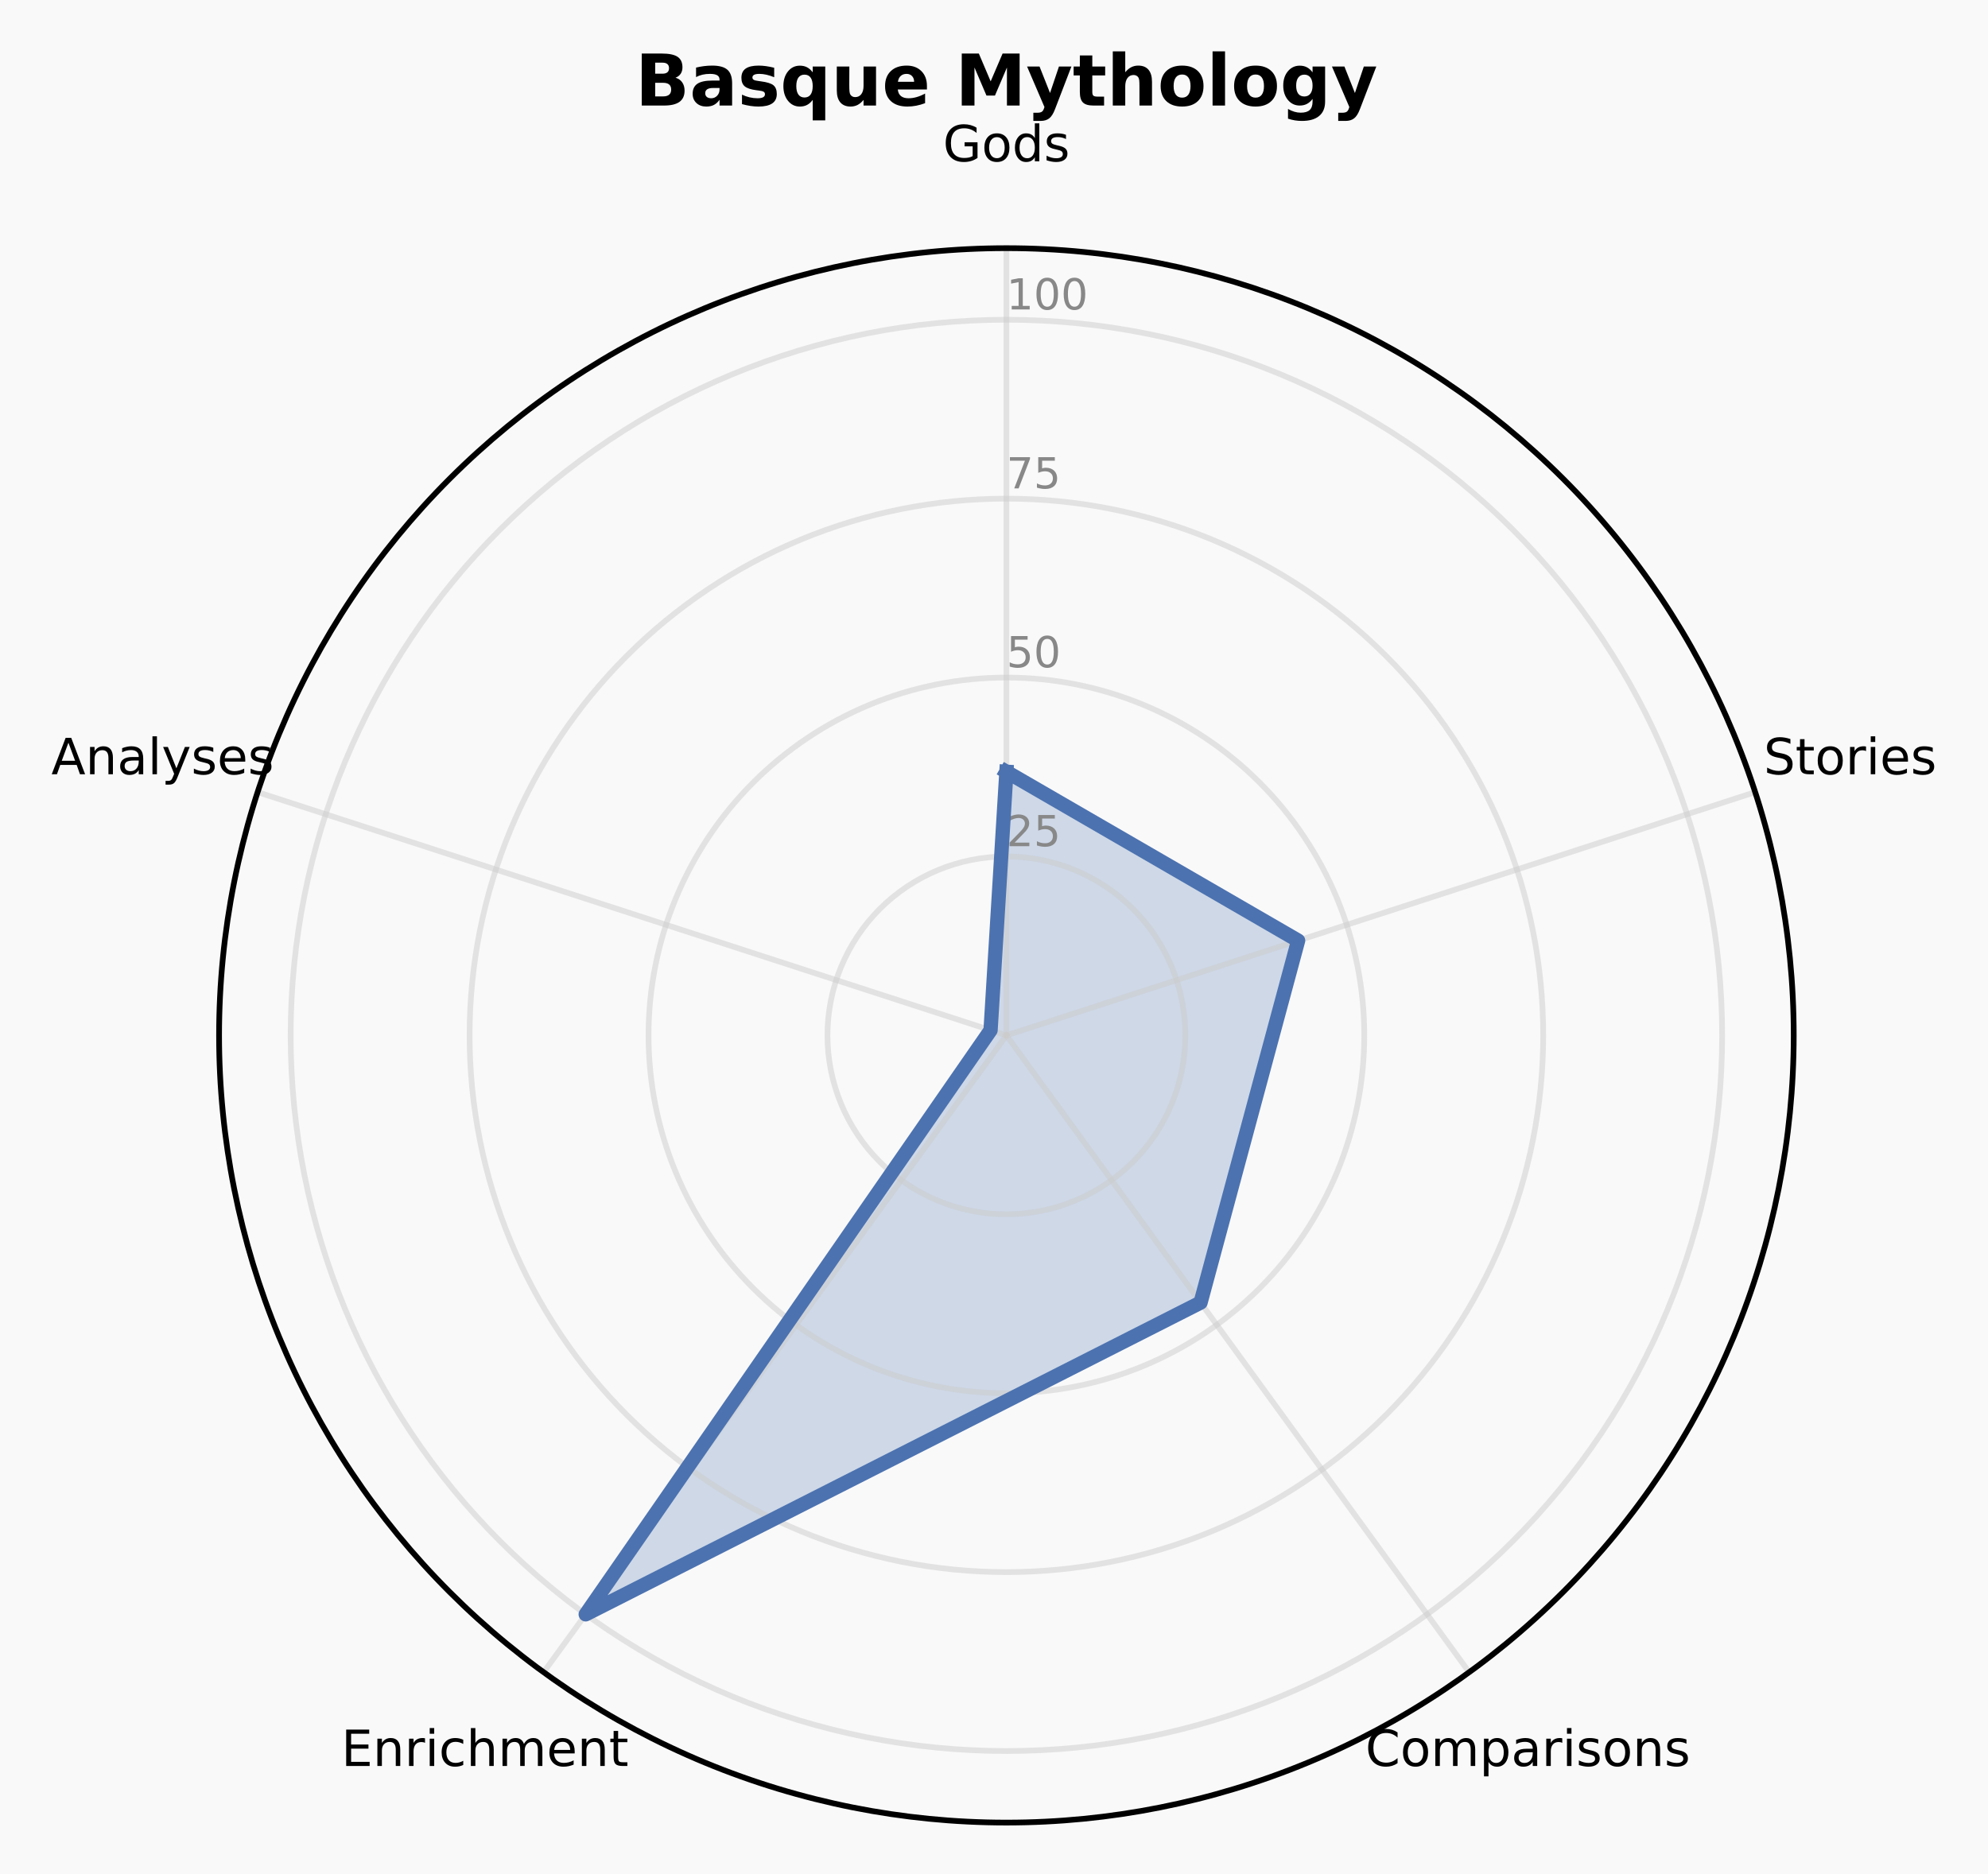
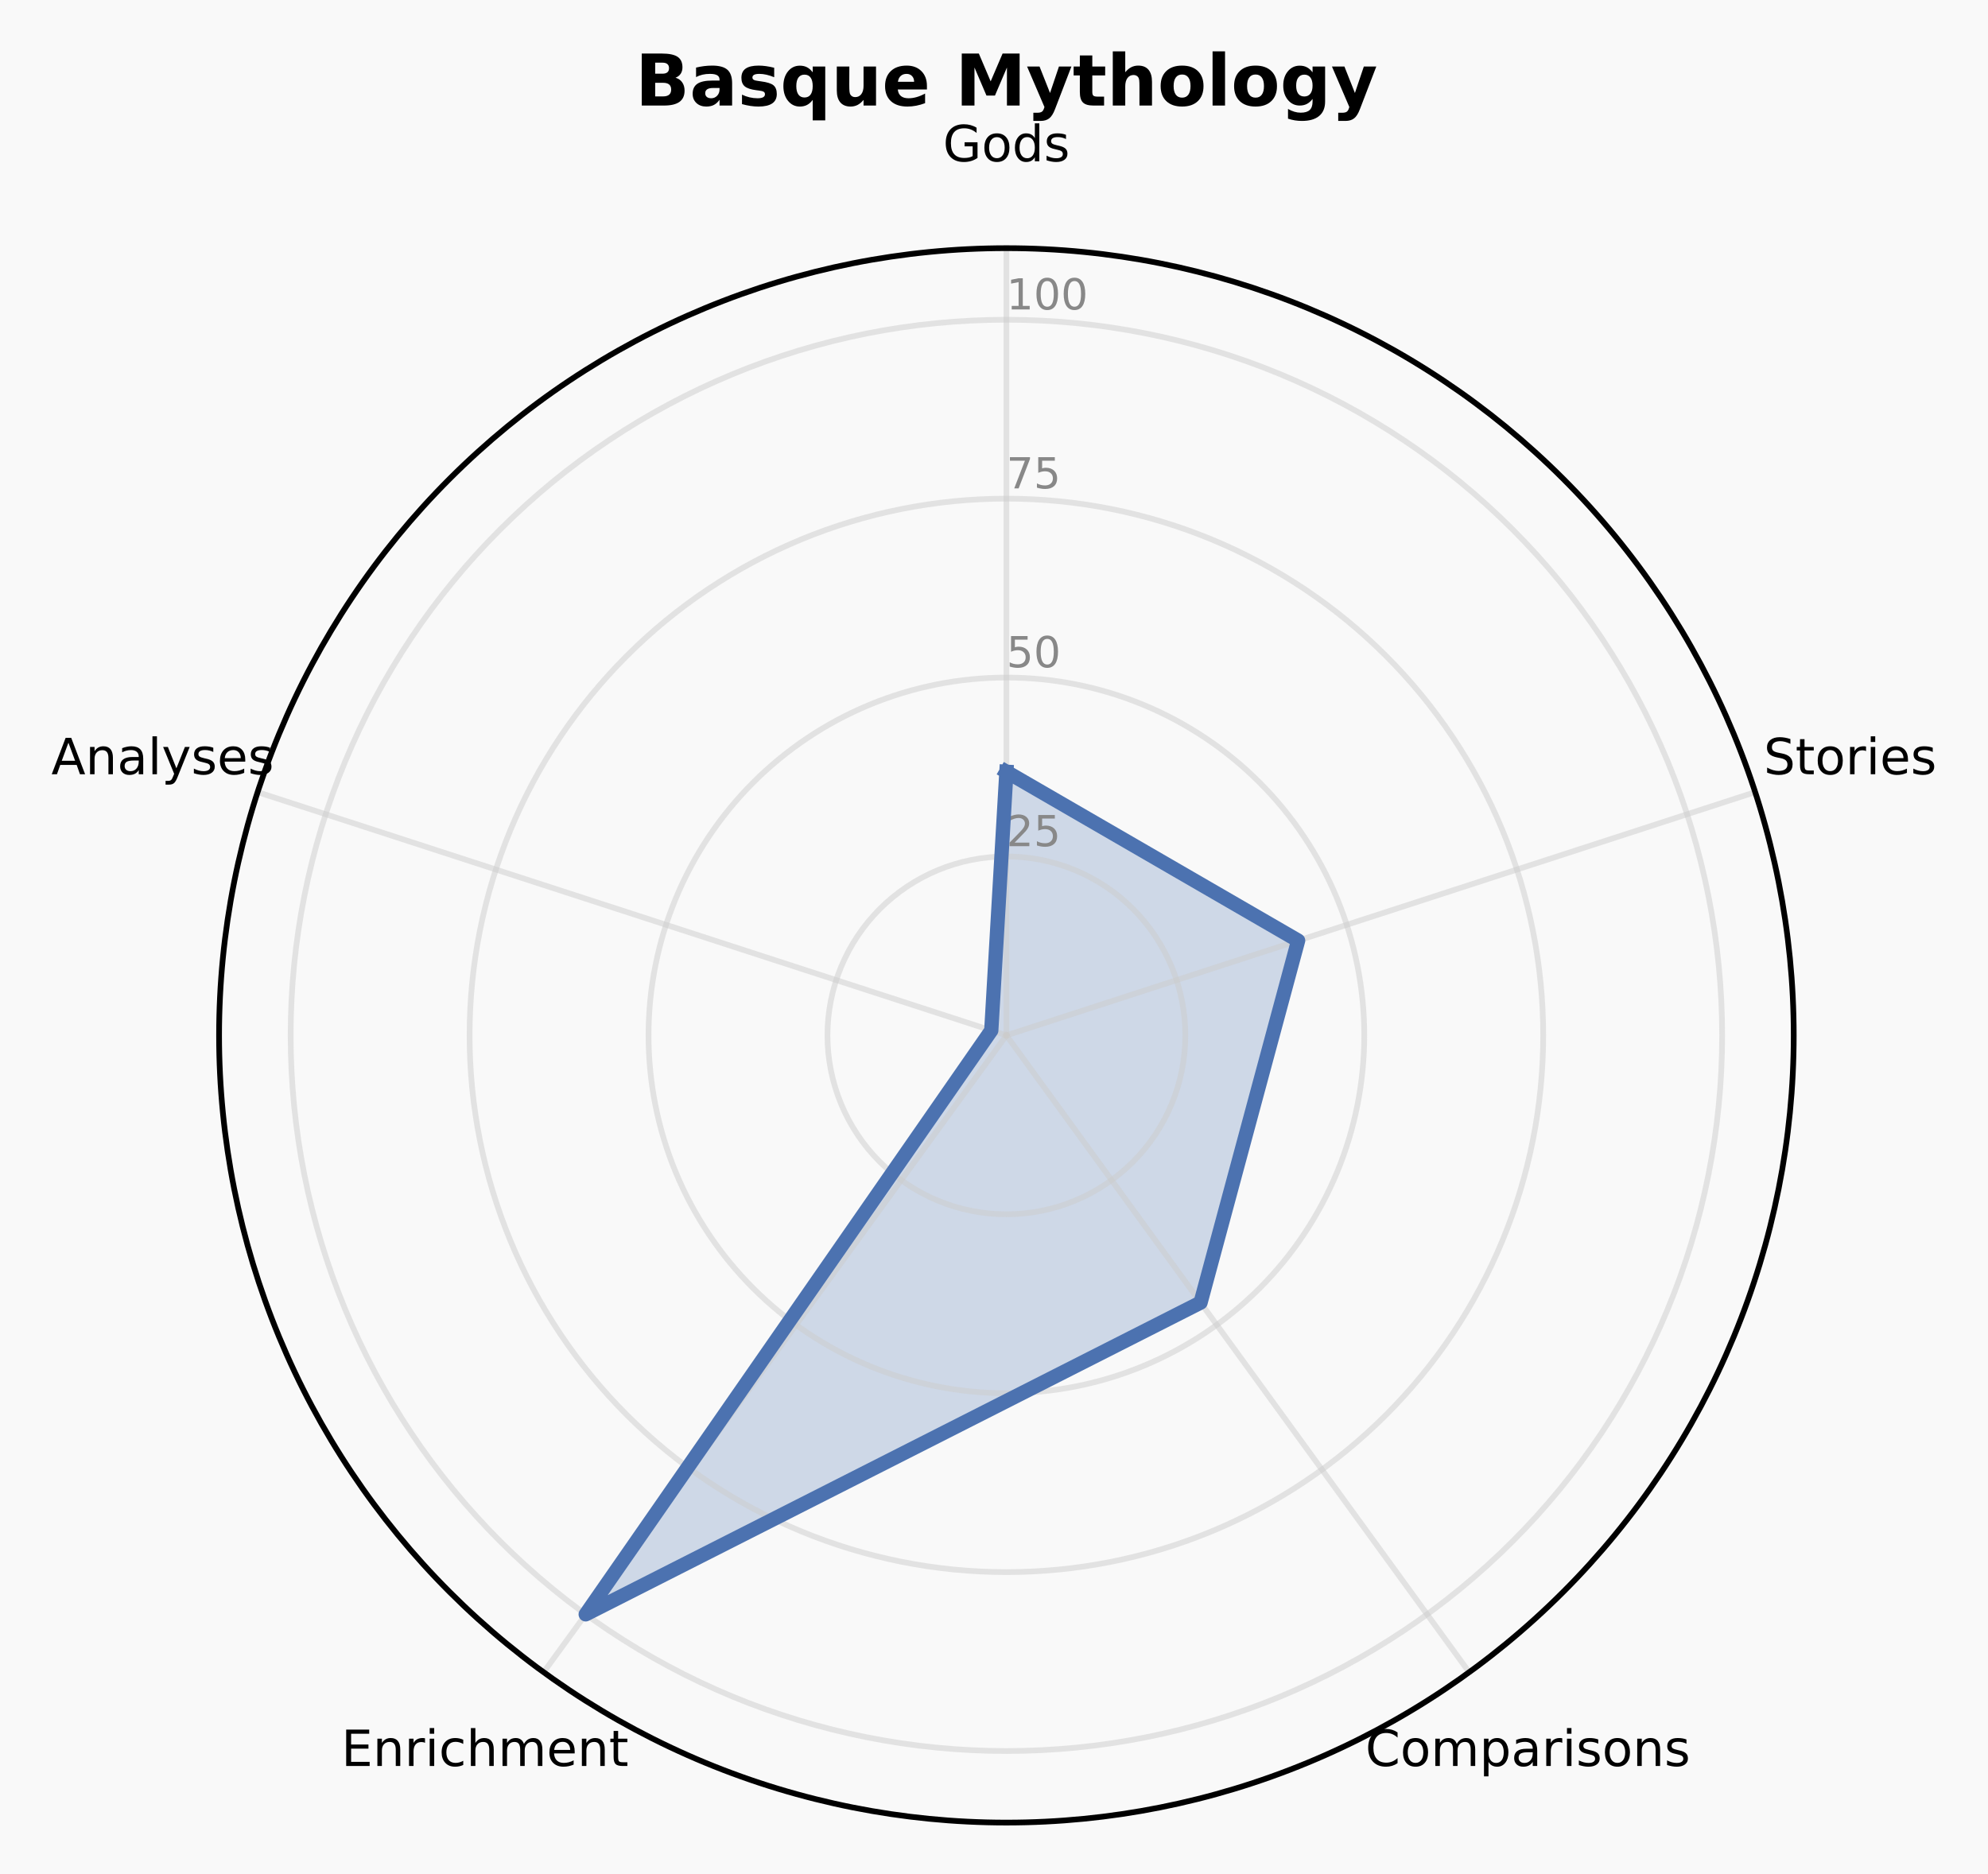
<svg xmlns="http://www.w3.org/2000/svg" xmlns:xlink="http://www.w3.org/1999/xlink" width="278.709pt" height="262.758pt" viewBox="0 0 278.709 262.758" version="1.1">
  <defs>
    <style type="text/css">*{stroke-linejoin: round; stroke-linecap: butt}</style>
  </defs>
  <g id="figure_1">
    <g id="patch_1">
      <path d="M 0 262.758  L 278.709 262.758  L 278.709 0  L 0 0  z " style="fill: #f9f9f9" />
    </g>
    <g id="axes_1">
      <g id="patch_2">
        <path d="M 251.473 145.178  C 251.473 130.683 248.618 116.329 243.071 102.938  C 237.524 89.546 229.393 77.377 219.143 67.128  C 208.894 56.878 196.725 48.748 183.334 43.201  C 169.942 37.654 155.588 34.798 141.093 34.798  C 126.598 34.798 112.244 37.654 98.853 43.201  C 85.461 48.748 73.293 56.878 63.043 67.128  C 52.794 77.377 44.663 89.546 39.116 102.938  C 33.569 116.329 30.714 130.683 30.714 145.178  C 30.714 159.673 33.569 174.027 39.116 187.418  C 44.663 200.81 52.794 212.979 63.043 223.228  C 73.293 233.478 85.461 241.609 98.853 247.155  C 112.244 252.702 126.598 255.558 141.093 255.558  C 155.588 255.558 169.942 252.702 183.334 247.155  C 196.725 241.609 208.894 233.478 219.143 223.228  C 229.393 212.979 237.524 200.81 243.071 187.418  C 248.618 174.027 251.473 159.673 251.473 145.178  M 141.093 145.178  C 141.093 145.178 141.093 145.178 141.093 145.178  C 141.093 145.178 141.093 145.178 141.093 145.178  C 141.093 145.178 141.093 145.178 141.093 145.178  C 141.093 145.178 141.093 145.178 141.093 145.178  C 141.093 145.178 141.093 145.178 141.093 145.178  C 141.093 145.178 141.093 145.178 141.093 145.178  C 141.093 145.178 141.093 145.178 141.093 145.178  C 141.093 145.178 141.093 145.178 141.093 145.178  C 141.093 145.178 141.093 145.178 141.093 145.178  C 141.093 145.178 141.093 145.178 141.093 145.178  C 141.093 145.178 141.093 145.178 141.093 145.178  C 141.093 145.178 141.093 145.178 141.093 145.178  C 141.093 145.178 141.093 145.178 141.093 145.178  C 141.093 145.178 141.093 145.178 141.093 145.178  C 141.093 145.178 141.093 145.178 141.093 145.178  C 141.093 145.178 141.093 145.178 141.093 145.178  z " style="fill: #f9f9f9" />
      </g>
      <g id="patch_3">
-         <path d="M 141.093 108.209  L 181.993 131.889  L 168.315 182.646  L 82.112 226.359  L 138.874 144.457  z " clip-path="url(#p6bf57fd249)" style="fill: #4c72b0; opacity: 0.25; stroke: #4c72b0; stroke-linejoin: miter" />
+         <path d="M 141.093 108.209  L 181.993 131.889  L 168.315 182.646  L 82.112 226.359  L 138.973 144.489  z " clip-path="url(#p1b9bd78321)" style="fill: #4c72b0; opacity: 0.25; stroke: #4c72b0; stroke-linejoin: miter" />
      </g>
      <g id="matplotlib.axis_1">
        <g id="xtick_1">
          <g id="line2d_1">
-             <path d="M 141.093 145.178  L 141.093 34.798  " clip-path="url(#p6bf57fd249)" style="fill: none; stroke: #cccccc; stroke-opacity: 0.5; stroke-width: 0.8; stroke-linecap: square" />
+             <path d="M 141.093 145.178  L 141.093 34.798  " clip-path="url(#p1b9bd78321)" style="fill: none; stroke: #cccccc; stroke-opacity: 0.5; stroke-width: 0.8; stroke-linecap: square" />
          </g>
          <g id="text_1">
            <g transform="translate(132.1945 22.61707) scale(0.07 -0.07)">
              <defs>
                <path id="DejaVuSans-2a" d="M 3809 666  L 3809 1919  L 2778 1919  L 2778 2438  L 4434 2438  L 4434 434  Q 4069 175 3628 42  Q 3188 -91 2688 -91  Q 1594 -91 976 548  Q 359 1188 359 2328  Q 359 3472 976 4111  Q 1594 4750 2688 4750  Q 3144 4750 3555 4637  Q 3966 4525 4313 4306  L 4313 3634  Q 3963 3931 3569 4081  Q 3175 4231 2741 4231  Q 1884 4231 1454 3753  Q 1025 3275 1025 2328  Q 1025 1384 1454 906  Q 1884 428 2741 428  Q 3075 428 3337 486  Q 3600 544 3809 666  z " transform="scale(0.015625)" />
                <path id="DejaVuSans-52" d="M 1959 3097  Q 1497 3097 1228 2736  Q 959 2375 959 1747  Q 959 1119 1226 758  Q 1494 397 1959 397  Q 2419 397 2687 759  Q 2956 1122 2956 1747  Q 2956 2369 2687 2733  Q 2419 3097 1959 3097  z M 1959 3584  Q 2709 3584 3137 3096  Q 3566 2609 3566 1747  Q 3566 888 3137 398  Q 2709 -91 1959 -91  Q 1206 -91 779 398  Q 353 888 353 1747  Q 353 2609 779 3096  Q 1206 3584 1959 3584  z " transform="scale(0.015625)" />
                <path id="DejaVuSans-47" d="M 2906 2969  L 2906 4863  L 3481 4863  L 3481 0  L 2906 0  L 2906 525  Q 2725 213 2448 61  Q 2172 -91 1784 -91  Q 1150 -91 751 415  Q 353 922 353 1747  Q 353 2572 751 3078  Q 1150 3584 1784 3584  Q 2172 3584 2448 3432  Q 2725 3281 2906 2969  z M 947 1747  Q 947 1113 1208 752  Q 1469 391 1925 391  Q 2381 391 2643 752  Q 2906 1113 2906 1747  Q 2906 2381 2643 2742  Q 2381 3103 1925 3103  Q 1469 3103 1208 2742  Q 947 2381 947 1747  z " transform="scale(0.015625)" />
                <path id="DejaVuSans-56" d="M 2834 3397  L 2834 2853  Q 2591 2978 2328 3040  Q 2066 3103 1784 3103  Q 1356 3103 1142 2972  Q 928 2841 928 2578  Q 928 2378 1081 2264  Q 1234 2150 1697 2047  L 1894 2003  Q 2506 1872 2764 1633  Q 3022 1394 3022 966  Q 3022 478 2636 193  Q 2250 -91 1575 -91  Q 1294 -91 989 -36  Q 684 19 347 128  L 347 722  Q 666 556 975 473  Q 1284 391 1588 391  Q 1994 391 2212 530  Q 2431 669 2431 922  Q 2431 1156 2273 1281  Q 2116 1406 1581 1522  L 1381 1569  Q 847 1681 609 1914  Q 372 2147 372 2553  Q 372 3047 722 3315  Q 1072 3584 1716 3584  Q 2034 3584 2315 3537  Q 2597 3491 2834 3397  z " transform="scale(0.015625)" />
              </defs>
              <use xlink:href="#DejaVuSans-2a" />
              <use xlink:href="#DejaVuSans-52" transform="translate(77.48438 0)" />
              <use xlink:href="#DejaVuSans-47" transform="translate(138.6719 0)" />
              <use xlink:href="#DejaVuSans-56" transform="translate(202.1562 0)" />
            </g>
          </g>
        </g>
        <g id="xtick_2">
          <g id="line2d_2">
-             <path d="M 141.093 145.178  L 246.07 111.069  " clip-path="url(#p6bf57fd249)" style="fill: none; stroke: #cccccc; stroke-opacity: 0.5; stroke-width: 0.8; stroke-linecap: square" />
+             <path d="M 141.093 145.178  L 246.07 111.069  " clip-path="url(#p1b9bd78321)" style="fill: none; stroke: #cccccc; stroke-opacity: 0.5; stroke-width: 0.8; stroke-linecap: square" />
          </g>
          <g id="text_2">
            <g transform="translate(247.2616 108.5613) scale(0.07 -0.07)">
              <defs>
                <path id="DejaVuSans-36" d="M 3425 4513  L 3425 3897  Q 3066 4069 2747 4153  Q 2428 4238 2131 4238  Q 1616 4238 1336 4038  Q 1056 3838 1056 3469  Q 1056 3159 1242 3001  Q 1428 2844 1947 2747  L 2328 2669  Q 3034 2534 3370 2195  Q 3706 1856 3706 1288  Q 3706 609 3251 259  Q 2797 -91 1919 -91  Q 1588 -91 1214 -16  Q 841 59 441 206  L 441 856  Q 825 641 1194 531  Q 1563 422 1919 422  Q 2459 422 2753 634  Q 3047 847 3047 1241  Q 3047 1584 2836 1778  Q 2625 1972 2144 2069  L 1759 2144  Q 1053 2284 737 2584  Q 422 2884 422 3419  Q 422 4038 858 4394  Q 1294 4750 2059 4750  Q 2388 4750 2728 4690  Q 3069 4631 3425 4513  z " transform="scale(0.015625)" />
                <path id="DejaVuSans-57" d="M 1172 4494  L 1172 3500  L 2356 3500  L 2356 3053  L 1172 3053  L 1172 1153  Q 1172 725 1289 603  Q 1406 481 1766 481  L 2356 481  L 2356 0  L 1766 0  Q 1100 0 847 248  Q 594 497 594 1153  L 594 3053  L 172 3053  L 172 3500  L 594 3500  L 594 4494  L 1172 4494  z " transform="scale(0.015625)" />
                <path id="DejaVuSans-55" d="M 2631 2963  Q 2534 3019 2420 3045  Q 2306 3072 2169 3072  Q 1681 3072 1420 2755  Q 1159 2438 1159 1844  L 1159 0  L 581 0  L 581 3500  L 1159 3500  L 1159 2956  Q 1341 3275 1631 3429  Q 1922 3584 2338 3584  Q 2397 3584 2469 3576  Q 2541 3569 2628 3553  L 2631 2963  z " transform="scale(0.015625)" />
                <path id="DejaVuSans-4c" d="M 603 3500  L 1178 3500  L 1178 0  L 603 0  L 603 3500  z M 603 4863  L 1178 4863  L 1178 4134  L 603 4134  L 603 4863  z " transform="scale(0.015625)" />
                <path id="DejaVuSans-48" d="M 3597 1894  L 3597 1613  L 953 1613  Q 991 1019 1311 708  Q 1631 397 2203 397  Q 2534 397 2845 478  Q 3156 559 3463 722  L 3463 178  Q 3153 47 2828 -22  Q 2503 -91 2169 -91  Q 1331 -91 842 396  Q 353 884 353 1716  Q 353 2575 817 3079  Q 1281 3584 2069 3584  Q 2775 3584 3186 3129  Q 3597 2675 3597 1894  z M 3022 2063  Q 3016 2534 2758 2815  Q 2500 3097 2075 3097  Q 1594 3097 1305 2825  Q 1016 2553 972 2059  L 3022 2063  z " transform="scale(0.015625)" />
              </defs>
              <use xlink:href="#DejaVuSans-36" />
              <use xlink:href="#DejaVuSans-57" transform="translate(63.48438 0)" />
              <use xlink:href="#DejaVuSans-52" transform="translate(102.6875 0)" />
              <use xlink:href="#DejaVuSans-55" transform="translate(163.875 0)" />
              <use xlink:href="#DejaVuSans-4c" transform="translate(204.9844 0)" />
              <use xlink:href="#DejaVuSans-48" transform="translate(232.7656 0)" />
              <use xlink:href="#DejaVuSans-56" transform="translate(294.2969 0)" />
            </g>
          </g>
        </g>
        <g id="xtick_3">
          <g id="line2d_3">
-             <path d="M 141.093 145.178  L 205.973 234.477  " clip-path="url(#p6bf57fd249)" style="fill: none; stroke: #cccccc; stroke-opacity: 0.5; stroke-width: 0.8; stroke-linecap: square" />
+             <path d="M 141.093 145.178  L 205.973 234.477  " clip-path="url(#p1b9bd78321)" style="fill: none; stroke: #cccccc; stroke-opacity: 0.5; stroke-width: 0.8; stroke-linecap: square" />
          </g>
          <g id="text_3">
            <g transform="translate(191.4228 247.6219) scale(0.07 -0.07)">
              <defs>
                <path id="DejaVuSans-26" d="M 4122 4306  L 4122 3641  Q 3803 3938 3442 4084  Q 3081 4231 2675 4231  Q 1875 4231 1450 3742  Q 1025 3253 1025 2328  Q 1025 1406 1450 917  Q 1875 428 2675 428  Q 3081 428 3442 575  Q 3803 722 4122 1019  L 4122 359  Q 3791 134 3420 21  Q 3050 -91 2638 -91  Q 1578 -91 968 557  Q 359 1206 359 2328  Q 359 3453 968 4101  Q 1578 4750 2638 4750  Q 3056 4750 3426 4639  Q 3797 4528 4122 4306  z " transform="scale(0.015625)" />
                <path id="DejaVuSans-50" d="M 3328 2828  Q 3544 3216 3844 3400  Q 4144 3584 4550 3584  Q 5097 3584 5394 3201  Q 5691 2819 5691 2113  L 5691 0  L 5113 0  L 5113 2094  Q 5113 2597 4934 2840  Q 4756 3084 4391 3084  Q 3944 3084 3684 2787  Q 3425 2491 3425 1978  L 3425 0  L 2847 0  L 2847 2094  Q 2847 2600 2669 2842  Q 2491 3084 2119 3084  Q 1678 3084 1418 2786  Q 1159 2488 1159 1978  L 1159 0  L 581 0  L 581 3500  L 1159 3500  L 1159 2956  Q 1356 3278 1631 3431  Q 1906 3584 2284 3584  Q 2666 3584 2933 3390  Q 3200 3197 3328 2828  z " transform="scale(0.015625)" />
                <path id="DejaVuSans-53" d="M 1159 525  L 1159 -1331  L 581 -1331  L 581 3500  L 1159 3500  L 1159 2969  Q 1341 3281 1617 3432  Q 1894 3584 2278 3584  Q 2916 3584 3314 3078  Q 3713 2572 3713 1747  Q 3713 922 3314 415  Q 2916 -91 2278 -91  Q 1894 -91 1617 61  Q 1341 213 1159 525  z M 3116 1747  Q 3116 2381 2855 2742  Q 2594 3103 2138 3103  Q 1681 3103 1420 2742  Q 1159 2381 1159 1747  Q 1159 1113 1420 752  Q 1681 391 2138 391  Q 2594 391 2855 752  Q 3116 1113 3116 1747  z " transform="scale(0.015625)" />
                <path id="DejaVuSans-44" d="M 2194 1759  Q 1497 1759 1228 1600  Q 959 1441 959 1056  Q 959 750 1161 570  Q 1363 391 1709 391  Q 2188 391 2477 730  Q 2766 1069 2766 1631  L 2766 1759  L 2194 1759  z M 3341 1997  L 3341 0  L 2766 0  L 2766 531  Q 2569 213 2275 61  Q 1981 -91 1556 -91  Q 1019 -91 701 211  Q 384 513 384 1019  Q 384 1609 779 1909  Q 1175 2209 1959 2209  L 2766 2209  L 2766 2266  Q 2766 2663 2505 2880  Q 2244 3097 1772 3097  Q 1472 3097 1187 3025  Q 903 2953 641 2809  L 641 3341  Q 956 3463 1253 3523  Q 1550 3584 1831 3584  Q 2591 3584 2966 3190  Q 3341 2797 3341 1997  z " transform="scale(0.015625)" />
                <path id="DejaVuSans-51" d="M 3513 2113  L 3513 0  L 2938 0  L 2938 2094  Q 2938 2591 2744 2837  Q 2550 3084 2163 3084  Q 1697 3084 1428 2787  Q 1159 2491 1159 1978  L 1159 0  L 581 0  L 581 3500  L 1159 3500  L 1159 2956  Q 1366 3272 1645 3428  Q 1925 3584 2291 3584  Q 2894 3584 3203 3211  Q 3513 2838 3513 2113  z " transform="scale(0.015625)" />
              </defs>
              <use xlink:href="#DejaVuSans-26" />
              <use xlink:href="#DejaVuSans-52" transform="translate(69.82812 0)" />
              <use xlink:href="#DejaVuSans-50" transform="translate(131.0156 0)" />
              <use xlink:href="#DejaVuSans-53" transform="translate(228.4219 0)" />
              <use xlink:href="#DejaVuSans-44" transform="translate(291.9062 0)" />
              <use xlink:href="#DejaVuSans-55" transform="translate(353.1875 0)" />
              <use xlink:href="#DejaVuSans-4c" transform="translate(394.2969 0)" />
              <use xlink:href="#DejaVuSans-56" transform="translate(422.0781 0)" />
              <use xlink:href="#DejaVuSans-52" transform="translate(474.1719 0)" />
              <use xlink:href="#DejaVuSans-51" transform="translate(535.3594 0)" />
              <use xlink:href="#DejaVuSans-56" transform="translate(598.7344 0)" />
            </g>
          </g>
        </g>
        <g id="xtick_4">
          <g id="line2d_4">
-             <path d="M 141.093 145.178  L 76.214 234.477  " clip-path="url(#p6bf57fd249)" style="fill: none; stroke: #cccccc; stroke-opacity: 0.5; stroke-width: 0.8; stroke-linecap: square" />
+             <path d="M 141.093 145.178  L 76.214 234.477  " clip-path="url(#p1b9bd78321)" style="fill: none; stroke: #cccccc; stroke-opacity: 0.5; stroke-width: 0.8; stroke-linecap: square" />
          </g>
          <g id="text_4">
            <g transform="translate(47.8483 247.6219) scale(0.07 -0.07)">
              <defs>
                <path id="DejaVuSans-28" d="M 628 4666  L 3578 4666  L 3578 4134  L 1259 4134  L 1259 2753  L 3481 2753  L 3481 2222  L 1259 2222  L 1259 531  L 3634 531  L 3634 0  L 628 0  L 628 4666  z " transform="scale(0.015625)" />
                <path id="DejaVuSans-46" d="M 3122 3366  L 3122 2828  Q 2878 2963 2633 3030  Q 2388 3097 2138 3097  Q 1578 3097 1268 2742  Q 959 2388 959 1747  Q 959 1106 1268 751  Q 1578 397 2138 397  Q 2388 397 2633 464  Q 2878 531 3122 666  L 3122 134  Q 2881 22 2623 -34  Q 2366 -91 2075 -91  Q 1284 -91 818 406  Q 353 903 353 1747  Q 353 2603 823 3093  Q 1294 3584 2113 3584  Q 2378 3584 2631 3529  Q 2884 3475 3122 3366  z " transform="scale(0.015625)" />
                <path id="DejaVuSans-4b" d="M 3513 2113  L 3513 0  L 2938 0  L 2938 2094  Q 2938 2591 2744 2837  Q 2550 3084 2163 3084  Q 1697 3084 1428 2787  Q 1159 2491 1159 1978  L 1159 0  L 581 0  L 581 4863  L 1159 4863  L 1159 2956  Q 1366 3272 1645 3428  Q 1925 3584 2291 3584  Q 2894 3584 3203 3211  Q 3513 2838 3513 2113  z " transform="scale(0.015625)" />
              </defs>
              <use xlink:href="#DejaVuSans-28" />
              <use xlink:href="#DejaVuSans-51" transform="translate(63.1875 0)" />
              <use xlink:href="#DejaVuSans-55" transform="translate(126.5625 0)" />
              <use xlink:href="#DejaVuSans-4c" transform="translate(167.6719 0)" />
              <use xlink:href="#DejaVuSans-46" transform="translate(195.4531 0)" />
              <use xlink:href="#DejaVuSans-4b" transform="translate(250.4375 0)" />
              <use xlink:href="#DejaVuSans-50" transform="translate(313.8125 0)" />
              <use xlink:href="#DejaVuSans-48" transform="translate(411.2188 0)" />
              <use xlink:href="#DejaVuSans-51" transform="translate(472.75 0)" />
              <use xlink:href="#DejaVuSans-57" transform="translate(536.125 0)" />
            </g>
          </g>
        </g>
        <g id="xtick_5">
          <g id="line2d_5">
-             <path d="M 141.093 145.178  L 36.116 111.069  " clip-path="url(#p6bf57fd249)" style="fill: none; stroke: #cccccc; stroke-opacity: 0.5; stroke-width: 0.8; stroke-linecap: square" />
+             <path d="M 141.093 145.178  L 36.116 111.069  " clip-path="url(#p1b9bd78321)" style="fill: none; stroke: #cccccc; stroke-opacity: 0.5; stroke-width: 0.8; stroke-linecap: square" />
          </g>
          <g id="text_5">
            <g transform="translate(7.2 108.5613) scale(0.07 -0.07)">
              <defs>
                <path id="DejaVuSans-24" d="M 2188 4044  L 1331 1722  L 3047 1722  L 2188 4044  z M 1831 4666  L 2547 4666  L 4325 0  L 3669 0  L 3244 1197  L 1141 1197  L 716 0  L 50 0  L 1831 4666  z " transform="scale(0.015625)" />
                <path id="DejaVuSans-4f" d="M 603 4863  L 1178 4863  L 1178 0  L 603 0  L 603 4863  z " transform="scale(0.015625)" />
                <path id="DejaVuSans-5c" d="M 2059 -325  Q 1816 -950 1584 -1140  Q 1353 -1331 966 -1331  L 506 -1331  L 506 -850  L 844 -850  Q 1081 -850 1212 -737  Q 1344 -625 1503 -206  L 1606 56  L 191 3500  L 800 3500  L 1894 763  L 2988 3500  L 3597 3500  L 2059 -325  z " transform="scale(0.015625)" />
              </defs>
              <use xlink:href="#DejaVuSans-24" />
              <use xlink:href="#DejaVuSans-51" transform="translate(68.40625 0)" />
              <use xlink:href="#DejaVuSans-44" transform="translate(131.7812 0)" />
              <use xlink:href="#DejaVuSans-4f" transform="translate(193.0625 0)" />
              <use xlink:href="#DejaVuSans-5c" transform="translate(220.8438 0)" />
              <use xlink:href="#DejaVuSans-56" transform="translate(280.0312 0)" />
              <use xlink:href="#DejaVuSans-48" transform="translate(332.125 0)" />
              <use xlink:href="#DejaVuSans-56" transform="translate(393.6562 0)" />
            </g>
          </g>
        </g>
      </g>
      <g id="matplotlib.axis_2">
        <g id="ytick_1">
          <g id="line2d_6">
-             <path d="M 141.093 120.092  C 144.388 120.092 147.65 120.741 150.693 122.001  C 153.737 123.262 156.503 125.11 158.832 127.439  C 161.161 129.769 163.009 132.534 164.27 135.578  C 165.531 138.621 166.18 141.884 166.18 145.178  C 166.18 148.472 165.531 151.735 164.27 154.778  C 163.009 157.822 161.161 160.587 158.832 162.917  C 156.503 165.246 153.737 167.094 150.693 168.355  C 147.65 169.615 144.388 170.264 141.093 170.264  C 137.799 170.264 134.537 169.615 131.493 168.355  C 128.45 167.094 125.684 165.246 123.355 162.917  C 121.025 160.587 119.177 157.822 117.917 154.778  C 116.656 151.735 116.007 148.472 116.007 145.178  C 116.007 141.884 116.656 138.621 117.917 135.578  C 119.177 132.534 121.025 129.769 123.355 127.439  C 125.684 125.11 128.45 123.262 131.493 122.001  C 134.537 120.741 137.799 120.092 141.093 120.092  " clip-path="url(#p6bf57fd249)" style="fill: none; stroke: #cccccc; stroke-opacity: 0.5; stroke-width: 0.8; stroke-linecap: square" />
+             <path d="M 141.093 120.092  C 144.388 120.092 147.65 120.741 150.693 122.001  C 153.737 123.262 156.503 125.11 158.832 127.439  C 161.161 129.769 163.009 132.534 164.27 135.578  C 165.531 138.621 166.18 141.884 166.18 145.178  C 166.18 148.472 165.531 151.735 164.27 154.778  C 163.009 157.822 161.161 160.587 158.832 162.917  C 156.503 165.246 153.737 167.094 150.693 168.355  C 147.65 169.615 144.388 170.264 141.093 170.264  C 137.799 170.264 134.537 169.615 131.493 168.355  C 128.45 167.094 125.684 165.246 123.355 162.917  C 121.025 160.587 119.177 157.822 117.917 154.778  C 116.656 151.735 116.007 148.472 116.007 145.178  C 116.007 141.884 116.656 138.621 117.917 135.578  C 119.177 132.534 121.025 129.769 123.355 127.439  C 125.684 125.11 128.45 123.262 131.493 122.001  C 134.537 120.741 137.799 120.092 141.093 120.092  " clip-path="url(#p1b9bd78321)" style="fill: none; stroke: #cccccc; stroke-opacity: 0.5; stroke-width: 0.8; stroke-linecap: square" />
          </g>
          <g id="text_6">
            <g style="fill: #888888" transform="translate(141.0933 118.6504) scale(0.06 -0.06)">
              <defs>
                <path id="DejaVuSans-15" d="M 1228 531  L 3431 531  L 3431 0  L 469 0  L 469 531  Q 828 903 1448 1529  Q 2069 2156 2228 2338  Q 2531 2678 2651 2914  Q 2772 3150 2772 3378  Q 2772 3750 2511 3984  Q 2250 4219 1831 4219  Q 1534 4219 1204 4116  Q 875 4013 500 3803  L 500 4441  Q 881 4594 1212 4672  Q 1544 4750 1819 4750  Q 2544 4750 2975 4387  Q 3406 4025 3406 3419  Q 3406 3131 3298 2873  Q 3191 2616 2906 2266  Q 2828 2175 2409 1742  Q 1991 1309 1228 531  z " transform="scale(0.015625)" />
                <path id="DejaVuSans-18" d="M 691 4666  L 3169 4666  L 3169 4134  L 1269 4134  L 1269 2991  Q 1406 3038 1543 3061  Q 1681 3084 1819 3084  Q 2600 3084 3056 2656  Q 3513 2228 3513 1497  Q 3513 744 3044 326  Q 2575 -91 1722 -91  Q 1428 -91 1123 -41  Q 819 9 494 109  L 494 744  Q 775 591 1075 516  Q 1375 441 1709 441  Q 2250 441 2565 725  Q 2881 1009 2881 1497  Q 2881 1984 2565 2268  Q 2250 2553 1709 2553  Q 1456 2553 1204 2497  Q 953 2441 691 2322  L 691 4666  z " transform="scale(0.015625)" />
              </defs>
              <use xlink:href="#DejaVuSans-15" />
              <use xlink:href="#DejaVuSans-18" transform="translate(63.625 0)" />
            </g>
          </g>
        </g>
        <g id="ytick_2">
          <g id="line2d_7">
-             <path d="M 141.093 95.005  C 147.682 95.005 154.206 96.303 160.293 98.825  C 166.381 101.346 171.912 105.042 176.571 109.701  C 181.229 114.36 184.925 119.891 187.447 125.978  C 189.968 132.065 191.266 138.589 191.266 145.178  C 191.266 151.767 189.968 158.291 187.447 164.378  C 184.925 170.465 181.229 175.997 176.571 180.655  C 171.912 185.314 166.381 189.01 160.293 191.531  C 154.206 194.053 147.682 195.351 141.093 195.351  C 134.505 195.351 127.98 194.053 121.893 191.531  C 115.806 189.01 110.275 185.314 105.616 180.655  C 100.957 175.997 97.261 170.465 94.74 164.378  C 92.219 158.291 90.921 151.767 90.921 145.178  C 90.921 138.589 92.219 132.065 94.74 125.978  C 97.261 119.891 100.957 114.36 105.616 109.701  C 110.275 105.042 115.806 101.346 121.893 98.825  C 127.98 96.303 134.505 95.005 141.093 95.005  " clip-path="url(#p6bf57fd249)" style="fill: none; stroke: #cccccc; stroke-opacity: 0.5; stroke-width: 0.8; stroke-linecap: square" />
+             <path d="M 141.093 95.005  C 147.682 95.005 154.206 96.303 160.293 98.825  C 166.381 101.346 171.912 105.042 176.571 109.701  C 181.229 114.36 184.925 119.891 187.447 125.978  C 189.968 132.065 191.266 138.589 191.266 145.178  C 191.266 151.767 189.968 158.291 187.447 164.378  C 184.925 170.465 181.229 175.997 176.571 180.655  C 171.912 185.314 166.381 189.01 160.293 191.531  C 154.206 194.053 147.682 195.351 141.093 195.351  C 134.505 195.351 127.98 194.053 121.893 191.531  C 115.806 189.01 110.275 185.314 105.616 180.655  C 100.957 175.997 97.261 170.465 94.74 164.378  C 92.219 158.291 90.921 151.767 90.921 145.178  C 90.921 138.589 92.219 132.065 94.74 125.978  C 97.261 119.891 100.957 114.36 105.616 109.701  C 110.275 105.042 115.806 101.346 121.893 98.825  C 127.98 96.303 134.505 95.005 141.093 95.005  " clip-path="url(#p1b9bd78321)" style="fill: none; stroke: #cccccc; stroke-opacity: 0.5; stroke-width: 0.8; stroke-linecap: square" />
          </g>
          <g id="text_7">
            <g style="fill: #888888" transform="translate(141.0933 93.56408) scale(0.06 -0.06)">
              <defs>
                <path id="DejaVuSans-13" d="M 2034 4250  Q 1547 4250 1301 3770  Q 1056 3291 1056 2328  Q 1056 1369 1301 889  Q 1547 409 2034 409  Q 2525 409 2770 889  Q 3016 1369 3016 2328  Q 3016 3291 2770 3770  Q 2525 4250 2034 4250  z M 2034 4750  Q 2819 4750 3233 4129  Q 3647 3509 3647 2328  Q 3647 1150 3233 529  Q 2819 -91 2034 -91  Q 1250 -91 836 529  Q 422 1150 422 2328  Q 422 3509 836 4129  Q 1250 4750 2034 4750  z " transform="scale(0.015625)" />
              </defs>
              <use xlink:href="#DejaVuSans-18" />
              <use xlink:href="#DejaVuSans-13" transform="translate(63.625 0)" />
            </g>
          </g>
        </g>
        <g id="ytick_3">
          <g id="line2d_8">
-             <path d="M 141.093 69.919  C 150.976 69.919 160.763 71.866 169.894 75.648  C 179.024 79.43 187.321 84.974 194.309 91.962  C 201.298 98.95 206.841 107.247 210.623 116.378  C 214.405 125.508 216.352 135.295 216.352 145.178  C 216.352 155.061 214.405 164.848 210.623 173.978  C 206.841 183.109 201.298 191.406 194.309 198.394  C 187.321 205.382 179.024 210.926 169.894 214.708  C 160.763 218.49 150.976 220.437 141.093 220.437  C 131.21 220.437 121.424 218.49 112.293 214.708  C 103.162 210.926 94.866 205.382 87.877 198.394  C 80.889 191.406 75.345 183.109 71.563 173.978  C 67.781 164.848 65.834 155.061 65.834 145.178  C 65.834 135.295 67.781 125.508 71.563 116.378  C 75.345 107.247 80.889 98.95 87.877 91.962  C 94.866 84.974 103.162 79.43 112.293 75.648  C 121.424 71.866 131.21 69.919 141.093 69.919  " clip-path="url(#p6bf57fd249)" style="fill: none; stroke: #cccccc; stroke-opacity: 0.5; stroke-width: 0.8; stroke-linecap: square" />
+             <path d="M 141.093 69.919  C 150.976 69.919 160.763 71.866 169.894 75.648  C 179.024 79.43 187.321 84.974 194.309 91.962  C 201.298 98.95 206.841 107.247 210.623 116.378  C 214.405 125.508 216.352 135.295 216.352 145.178  C 216.352 155.061 214.405 164.848 210.623 173.978  C 206.841 183.109 201.298 191.406 194.309 198.394  C 187.321 205.382 179.024 210.926 169.894 214.708  C 160.763 218.49 150.976 220.437 141.093 220.437  C 131.21 220.437 121.424 218.49 112.293 214.708  C 103.162 210.926 94.866 205.382 87.877 198.394  C 80.889 191.406 75.345 183.109 71.563 173.978  C 67.781 164.848 65.834 155.061 65.834 145.178  C 65.834 135.295 67.781 125.508 71.563 116.378  C 75.345 107.247 80.889 98.95 87.877 91.962  C 94.866 84.974 103.162 79.43 112.293 75.648  C 121.424 71.866 131.21 69.919 141.093 69.919  " clip-path="url(#p1b9bd78321)" style="fill: none; stroke: #cccccc; stroke-opacity: 0.5; stroke-width: 0.8; stroke-linecap: square" />
          </g>
          <g id="text_8">
            <g style="fill: #888888" transform="translate(141.0933 68.47781) scale(0.06 -0.06)">
              <defs>
                <path id="DejaVuSans-1a" d="M 525 4666  L 3525 4666  L 3525 4397  L 1831 0  L 1172 0  L 2766 4134  L 525 4134  L 525 4666  z " transform="scale(0.015625)" />
              </defs>
              <use xlink:href="#DejaVuSans-1a" />
              <use xlink:href="#DejaVuSans-18" transform="translate(63.625 0)" />
            </g>
          </g>
        </g>
        <g id="ytick_4">
          <g id="line2d_9">
-             <path d="M 141.093 44.833  C 154.27 44.833 167.32 47.429 179.494 52.471  C 191.668 57.514 202.73 64.906 212.048 74.223  C 221.366 83.541 228.757 94.603 233.8 106.778  C 238.843 118.952 241.438 132.001 241.438 145.178  C 241.438 158.355 238.843 171.404 233.8 183.578  C 228.757 195.753 221.366 206.815 212.048 216.133  C 202.73 225.45 191.668 232.842 179.494 237.885  C 167.32 242.927 154.27 245.523 141.093 245.523  C 127.916 245.523 114.867 242.927 102.693 237.885  C 90.519 232.842 79.456 225.45 70.139 216.133  C 60.821 206.815 53.429 195.753 48.387 183.578  C 43.344 171.404 40.748 158.355 40.748 145.178  C 40.748 132.001 43.344 118.952 48.387 106.778  C 53.429 94.603 60.821 83.541 70.139 74.223  C 79.456 64.906 90.519 57.514 102.693 52.471  C 114.867 47.429 127.916 44.833 141.093 44.833  " clip-path="url(#p6bf57fd249)" style="fill: none; stroke: #cccccc; stroke-opacity: 0.5; stroke-width: 0.8; stroke-linecap: square" />
+             <path d="M 141.093 44.833  C 154.27 44.833 167.32 47.429 179.494 52.471  C 191.668 57.514 202.73 64.906 212.048 74.223  C 221.366 83.541 228.757 94.603 233.8 106.778  C 238.843 118.952 241.438 132.001 241.438 145.178  C 241.438 158.355 238.843 171.404 233.8 183.578  C 228.757 195.753 221.366 206.815 212.048 216.133  C 202.73 225.45 191.668 232.842 179.494 237.885  C 167.32 242.927 154.27 245.523 141.093 245.523  C 127.916 245.523 114.867 242.927 102.693 237.885  C 90.519 232.842 79.456 225.45 70.139 216.133  C 60.821 206.815 53.429 195.753 48.387 183.578  C 43.344 171.404 40.748 158.355 40.748 145.178  C 40.748 132.001 43.344 118.952 48.387 106.778  C 53.429 94.603 60.821 83.541 70.139 74.223  C 79.456 64.906 90.519 57.514 102.693 52.471  C 114.867 47.429 127.916 44.833 141.093 44.833  " clip-path="url(#p1b9bd78321)" style="fill: none; stroke: #cccccc; stroke-opacity: 0.5; stroke-width: 0.8; stroke-linecap: square" />
          </g>
          <g id="text_9">
            <g style="fill: #888888" transform="translate(141.0933 43.39154) scale(0.06 -0.06)">
              <defs>
                <path id="DejaVuSans-14" d="M 794 531  L 1825 531  L 1825 4091  L 703 3866  L 703 4441  L 1819 4666  L 2450 4666  L 2450 531  L 3481 531  L 3481 0  L 794 0  L 794 531  z " transform="scale(0.015625)" />
              </defs>
              <use xlink:href="#DejaVuSans-14" />
              <use xlink:href="#DejaVuSans-13" transform="translate(63.625 0)" />
              <use xlink:href="#DejaVuSans-13" transform="translate(127.25 0)" />
            </g>
          </g>
        </g>
      </g>
      <g id="line2d_10">
-         <path d="M 141.093 108.209  L 181.993 131.889  L 168.315 182.646  L 82.112 226.359  L 138.874 144.457  L 141.093 108.209  " clip-path="url(#p6bf57fd249)" style="fill: none; stroke: #4c72b0; stroke-width: 2; stroke-linecap: square" />
+         <path d="M 141.093 108.209  L 181.993 131.889  L 168.315 182.646  L 82.112 226.359  L 138.973 144.489  L 141.093 108.209  " clip-path="url(#p1b9bd78321)" style="fill: none; stroke: #4c72b0; stroke-width: 2; stroke-linecap: square" />
      </g>
      <g id="patch_4">
        <path d="M 141.093 34.798  C 126.598 34.798 112.244 37.654 98.853 43.201  C 85.461 48.748 73.293 56.878 63.043 67.128  C 52.794 77.377 44.663 89.546 39.116 102.938  C 33.569 116.329 30.714 130.683 30.714 145.178  C 30.714 159.673 33.569 174.027 39.116 187.418  C 44.663 200.81 52.794 212.979 63.043 223.228  C 73.293 233.478 85.461 241.609 98.853 247.155  C 112.244 252.702 126.598 255.558 141.093 255.558  C 155.588 255.558 169.942 252.702 183.334 247.155  C 196.725 241.609 208.894 233.478 219.143 223.228  C 229.393 212.979 237.524 200.81 243.071 187.418  C 248.618 174.027 251.473 159.673 251.473 145.178  C 251.473 130.683 248.618 116.329 243.071 102.938  C 237.524 89.546 229.393 77.377 219.143 67.128  C 208.894 56.878 196.725 48.748 183.334 43.201  C 169.942 37.654 155.588 34.798 141.093 34.798  " style="fill: none; stroke: #000000; stroke-width: 0.8; stroke-linejoin: miter; stroke-linecap: square" />
      </g>
      <g id="text_10">
        <g transform="translate(89.05499 14.79844) scale(0.1 -0.1)">
          <defs>
            <path id="DejaVuSans-Bold-25" d="M 2456 2859  Q 2741 2859 2887 2984  Q 3034 3109 3034 3353  Q 3034 3594 2887 3720  Q 2741 3847 2456 3847  L 1791 3847  L 1791 2859  L 2456 2859  z M 2497 819  Q 2859 819 3042 972  Q 3225 1125 3225 1434  Q 3225 1738 3044 1889  Q 2863 2041 2497 2041  L 1791 2041  L 1791 819  L 2497 819  z M 3616 2497  Q 4003 2384 4215 2081  Q 4428 1778 4428 1338  Q 4428 663 3972 331  Q 3516 0 2584 0  L 588 0  L 588 4666  L 2394 4666  Q 3366 4666 3802 4372  Q 4238 4078 4238 3431  Q 4238 3091 4078 2852  Q 3919 2613 3616 2497  z " transform="scale(0.015625)" />
            <path id="DejaVuSans-Bold-44" d="M 2106 1575  Q 1756 1575 1579 1456  Q 1403 1338 1403 1106  Q 1403 894 1545 773  Q 1688 653 1941 653  Q 2256 653 2472 879  Q 2688 1106 2688 1447  L 2688 1575  L 2106 1575  z M 3816 1997  L 3816 0  L 2688 0  L 2688 519  Q 2463 200 2181 54  Q 1900 -91 1497 -91  Q 953 -91 614 226  Q 275 544 275 1050  Q 275 1666 698 1953  Q 1122 2241 2028 2241  L 2688 2241  L 2688 2328  Q 2688 2594 2478 2717  Q 2269 2841 1825 2841  Q 1466 2841 1156 2769  Q 847 2697 581 2553  L 581 3406  Q 941 3494 1303 3539  Q 1666 3584 2028 3584  Q 2975 3584 3395 3211  Q 3816 2838 3816 1997  z " transform="scale(0.015625)" />
            <path id="DejaVuSans-Bold-56" d="M 3272 3391  L 3272 2541  Q 2913 2691 2578 2766  Q 2244 2841 1947 2841  Q 1628 2841 1473 2761  Q 1319 2681 1319 2516  Q 1319 2381 1436 2309  Q 1553 2238 1856 2203  L 2053 2175  Q 2913 2066 3209 1816  Q 3506 1566 3506 1031  Q 3506 472 3093 190  Q 2681 -91 1863 -91  Q 1516 -91 1145 -36  Q 775 19 384 128  L 384 978  Q 719 816 1070 734  Q 1422 653 1784 653  Q 2113 653 2278 743  Q 2444 834 2444 1013  Q 2444 1163 2330 1236  Q 2216 1309 1875 1350  L 1678 1375  Q 931 1469 631 1722  Q 331 1975 331 2491  Q 331 3047 712 3315  Q 1094 3584 1881 3584  Q 2191 3584 2531 3537  Q 2872 3491 3272 3391  z " transform="scale(0.015625)" />
            <path id="DejaVuSans-Bold-54" d="M 2181 2772  Q 1825 2772 1636 2509  Q 1447 2247 1447 1747  Q 1447 1247 1636 984  Q 1825 722 2181 722  Q 2541 722 2730 984  Q 2919 1247 2919 1747  Q 2919 2247 2730 2509  Q 2541 2772 2181 2772  z M 2919 506  Q 2688 197 2409 53  Q 2131 -91 1766 -91  Q 1119 -91 703 423  Q 288 938 288 1747  Q 288 2556 703 3067  Q 1119 3578 1766 3578  Q 2131 3578 2409 3434  Q 2688 3291 2919 2981  L 2919 3500  L 4044 3500  L 4044 -1331  L 2919 -1331  L 2919 506  z " transform="scale(0.015625)" />
            <path id="DejaVuSans-Bold-58" d="M 500 1363  L 500 3500  L 1625 3500  L 1625 3150  Q 1625 2866 1622 2436  Q 1619 2006 1619 1863  Q 1619 1441 1641 1255  Q 1663 1069 1716 984  Q 1784 875 1895 815  Q 2006 756 2150 756  Q 2500 756 2700 1025  Q 2900 1294 2900 1772  L 2900 3500  L 4019 3500  L 4019 0  L 2900 0  L 2900 506  Q 2647 200 2364 54  Q 2081 -91 1741 -91  Q 1134 -91 817 281  Q 500 653 500 1363  z " transform="scale(0.015625)" />
            <path id="DejaVuSans-Bold-48" d="M 4031 1759  L 4031 1441  L 1416 1441  Q 1456 1047 1700 850  Q 1944 653 2381 653  Q 2734 653 3104 758  Q 3475 863 3866 1075  L 3866 213  Q 3469 63 3072 -14  Q 2675 -91 2278 -91  Q 1328 -91 801 392  Q 275 875 275 1747  Q 275 2603 792 3093  Q 1309 3584 2216 3584  Q 3041 3584 3536 3087  Q 4031 2591 4031 1759  z M 2881 2131  Q 2881 2450 2695 2645  Q 2509 2841 2209 2841  Q 1884 2841 1681 2658  Q 1478 2475 1428 2131  L 2881 2131  z " transform="scale(0.015625)" />
            <path id="DejaVuSans-Bold-3" transform="scale(0.015625)" />
            <path id="DejaVuSans-Bold-30" d="M 588 4666  L 2119 4666  L 3181 2169  L 4250 4666  L 5778 4666  L 5778 0  L 4641 0  L 4641 3413  L 3566 897  L 2803 897  L 1728 3413  L 1728 0  L 588 0  L 588 4666  z " transform="scale(0.015625)" />
            <path id="DejaVuSans-Bold-5c" d="M 78 3500  L 1197 3500  L 2138 1125  L 2938 3500  L 4056 3500  L 2584 -331  Q 2363 -916 2067 -1148  Q 1772 -1381 1288 -1381  L 641 -1381  L 641 -647  L 991 -647  Q 1275 -647 1404 -556  Q 1534 -466 1606 -231  L 1638 -134  L 78 3500  z " transform="scale(0.015625)" />
            <path id="DejaVuSans-Bold-57" d="M 1759 4494  L 1759 3500  L 2913 3500  L 2913 2700  L 1759 2700  L 1759 1216  Q 1759 972 1856 886  Q 1953 800 2241 800  L 2816 800  L 2816 0  L 1856 0  Q 1194 0 917 276  Q 641 553 641 1216  L 641 2700  L 84 2700  L 84 3500  L 641 3500  L 641 4494  L 1759 4494  z " transform="scale(0.015625)" />
            <path id="DejaVuSans-Bold-4b" d="M 4056 2131  L 4056 0  L 2931 0  L 2931 347  L 2931 1625  Q 2931 2084 2911 2256  Q 2891 2428 2841 2509  Q 2775 2619 2662 2680  Q 2550 2741 2406 2741  Q 2056 2741 1856 2470  Q 1656 2200 1656 1722  L 1656 0  L 538 0  L 538 4863  L 1656 4863  L 1656 2988  Q 1909 3294 2193 3439  Q 2478 3584 2822 3584  Q 3428 3584 3742 3212  Q 4056 2841 4056 2131  z " transform="scale(0.015625)" />
            <path id="DejaVuSans-Bold-52" d="M 2203 2784  Q 1831 2784 1636 2517  Q 1441 2250 1441 1747  Q 1441 1244 1636 976  Q 1831 709 2203 709  Q 2569 709 2762 976  Q 2956 1244 2956 1747  Q 2956 2250 2762 2517  Q 2569 2784 2203 2784  z M 2203 3584  Q 3106 3584 3614 3096  Q 4122 2609 4122 1747  Q 4122 884 3614 396  Q 3106 -91 2203 -91  Q 1297 -91 786 396  Q 275 884 275 1747  Q 275 2609 786 3096  Q 1297 3584 2203 3584  z " transform="scale(0.015625)" />
            <path id="DejaVuSans-Bold-4f" d="M 538 4863  L 1656 4863  L 1656 0  L 538 0  L 538 4863  z " transform="scale(0.015625)" />
            <path id="DejaVuSans-Bold-4a" d="M 2919 594  Q 2688 288 2409 144  Q 2131 0 1766 0  Q 1125 0 706 504  Q 288 1009 288 1791  Q 288 2575 706 3076  Q 1125 3578 1766 3578  Q 2131 3578 2409 3434  Q 2688 3291 2919 2981  L 2919 3500  L 4044 3500  L 4044 353  Q 4044 -491 3511 -936  Q 2978 -1381 1966 -1381  Q 1638 -1381 1331 -1331  Q 1025 -1281 716 -1178  L 716 -306  Q 1009 -475 1290 -558  Q 1572 -641 1856 -641  Q 2406 -641 2662 -400  Q 2919 -159 2919 353  L 2919 594  z M 2181 2772  Q 1834 2772 1640 2515  Q 1447 2259 1447 1791  Q 1447 1309 1634 1061  Q 1822 813 2181 813  Q 2531 813 2725 1069  Q 2919 1325 2919 1791  Q 2919 2259 2725 2515  Q 2531 2772 2181 2772  z " transform="scale(0.015625)" />
          </defs>
          <use xlink:href="#DejaVuSans-Bold-25" />
          <use xlink:href="#DejaVuSans-Bold-44" transform="translate(76.21875 0)" />
          <use xlink:href="#DejaVuSans-Bold-56" transform="translate(143.7031 0)" />
          <use xlink:href="#DejaVuSans-Bold-54" transform="translate(203.2188 0)" />
          <use xlink:href="#DejaVuSans-Bold-58" transform="translate(274.7969 0)" />
          <use xlink:href="#DejaVuSans-Bold-48" transform="translate(345.9844 0)" />
          <use xlink:href="#DejaVuSans-Bold-3" transform="translate(413.8125 0)" />
          <use xlink:href="#DejaVuSans-Bold-30" transform="translate(448.625 0)" />
          <use xlink:href="#DejaVuSans-Bold-5c" transform="translate(548.1406 0)" />
          <use xlink:href="#DejaVuSans-Bold-57" transform="translate(613.3281 0)" />
          <use xlink:href="#DejaVuSans-Bold-4b" transform="translate(661.125 0)" />
          <use xlink:href="#DejaVuSans-Bold-52" transform="translate(732.3125 0)" />
          <use xlink:href="#DejaVuSans-Bold-4f" transform="translate(801.0156 0)" />
          <use xlink:href="#DejaVuSans-Bold-52" transform="translate(835.2969 0)" />
          <use xlink:href="#DejaVuSans-Bold-4a" transform="translate(904 0)" />
          <use xlink:href="#DejaVuSans-Bold-5c" transform="translate(975.5781 0)" />
        </g>
      </g>
    </g>
  </g>
  <defs>
-     <clipPath id="p6bf57fd249">
+     <clipPath id="p1b9bd78321">
      <path d="M 251.473 145.178  C 251.473 130.683 248.618 116.329 243.071 102.938  C 237.524 89.546 229.393 77.377 219.143 67.128  C 208.894 56.878 196.725 48.748 183.334 43.201  C 169.942 37.654 155.588 34.798 141.093 34.798  C 126.598 34.798 112.244 37.654 98.853 43.201  C 85.461 48.748 73.293 56.878 63.043 67.128  C 52.794 77.377 44.663 89.546 39.116 102.938  C 33.569 116.329 30.714 130.683 30.714 145.178  C 30.714 159.673 33.569 174.027 39.116 187.418  C 44.663 200.81 52.794 212.979 63.043 223.228  C 73.293 233.478 85.461 241.609 98.853 247.155  C 112.244 252.702 126.598 255.558 141.093 255.558  C 155.588 255.558 169.942 252.702 183.334 247.155  C 196.725 241.609 208.894 233.478 219.143 223.228  C 229.393 212.979 237.524 200.81 243.071 187.418  C 248.618 174.027 251.473 159.673 251.473 145.178  M 141.093 145.178  C 141.093 145.178 141.093 145.178 141.093 145.178  C 141.093 145.178 141.093 145.178 141.093 145.178  C 141.093 145.178 141.093 145.178 141.093 145.178  C 141.093 145.178 141.093 145.178 141.093 145.178  C 141.093 145.178 141.093 145.178 141.093 145.178  C 141.093 145.178 141.093 145.178 141.093 145.178  C 141.093 145.178 141.093 145.178 141.093 145.178  C 141.093 145.178 141.093 145.178 141.093 145.178  C 141.093 145.178 141.093 145.178 141.093 145.178  C 141.093 145.178 141.093 145.178 141.093 145.178  C 141.093 145.178 141.093 145.178 141.093 145.178  C 141.093 145.178 141.093 145.178 141.093 145.178  C 141.093 145.178 141.093 145.178 141.093 145.178  C 141.093 145.178 141.093 145.178 141.093 145.178  C 141.093 145.178 141.093 145.178 141.093 145.178  C 141.093 145.178 141.093 145.178 141.093 145.178  z " />
    </clipPath>
  </defs>
</svg>
